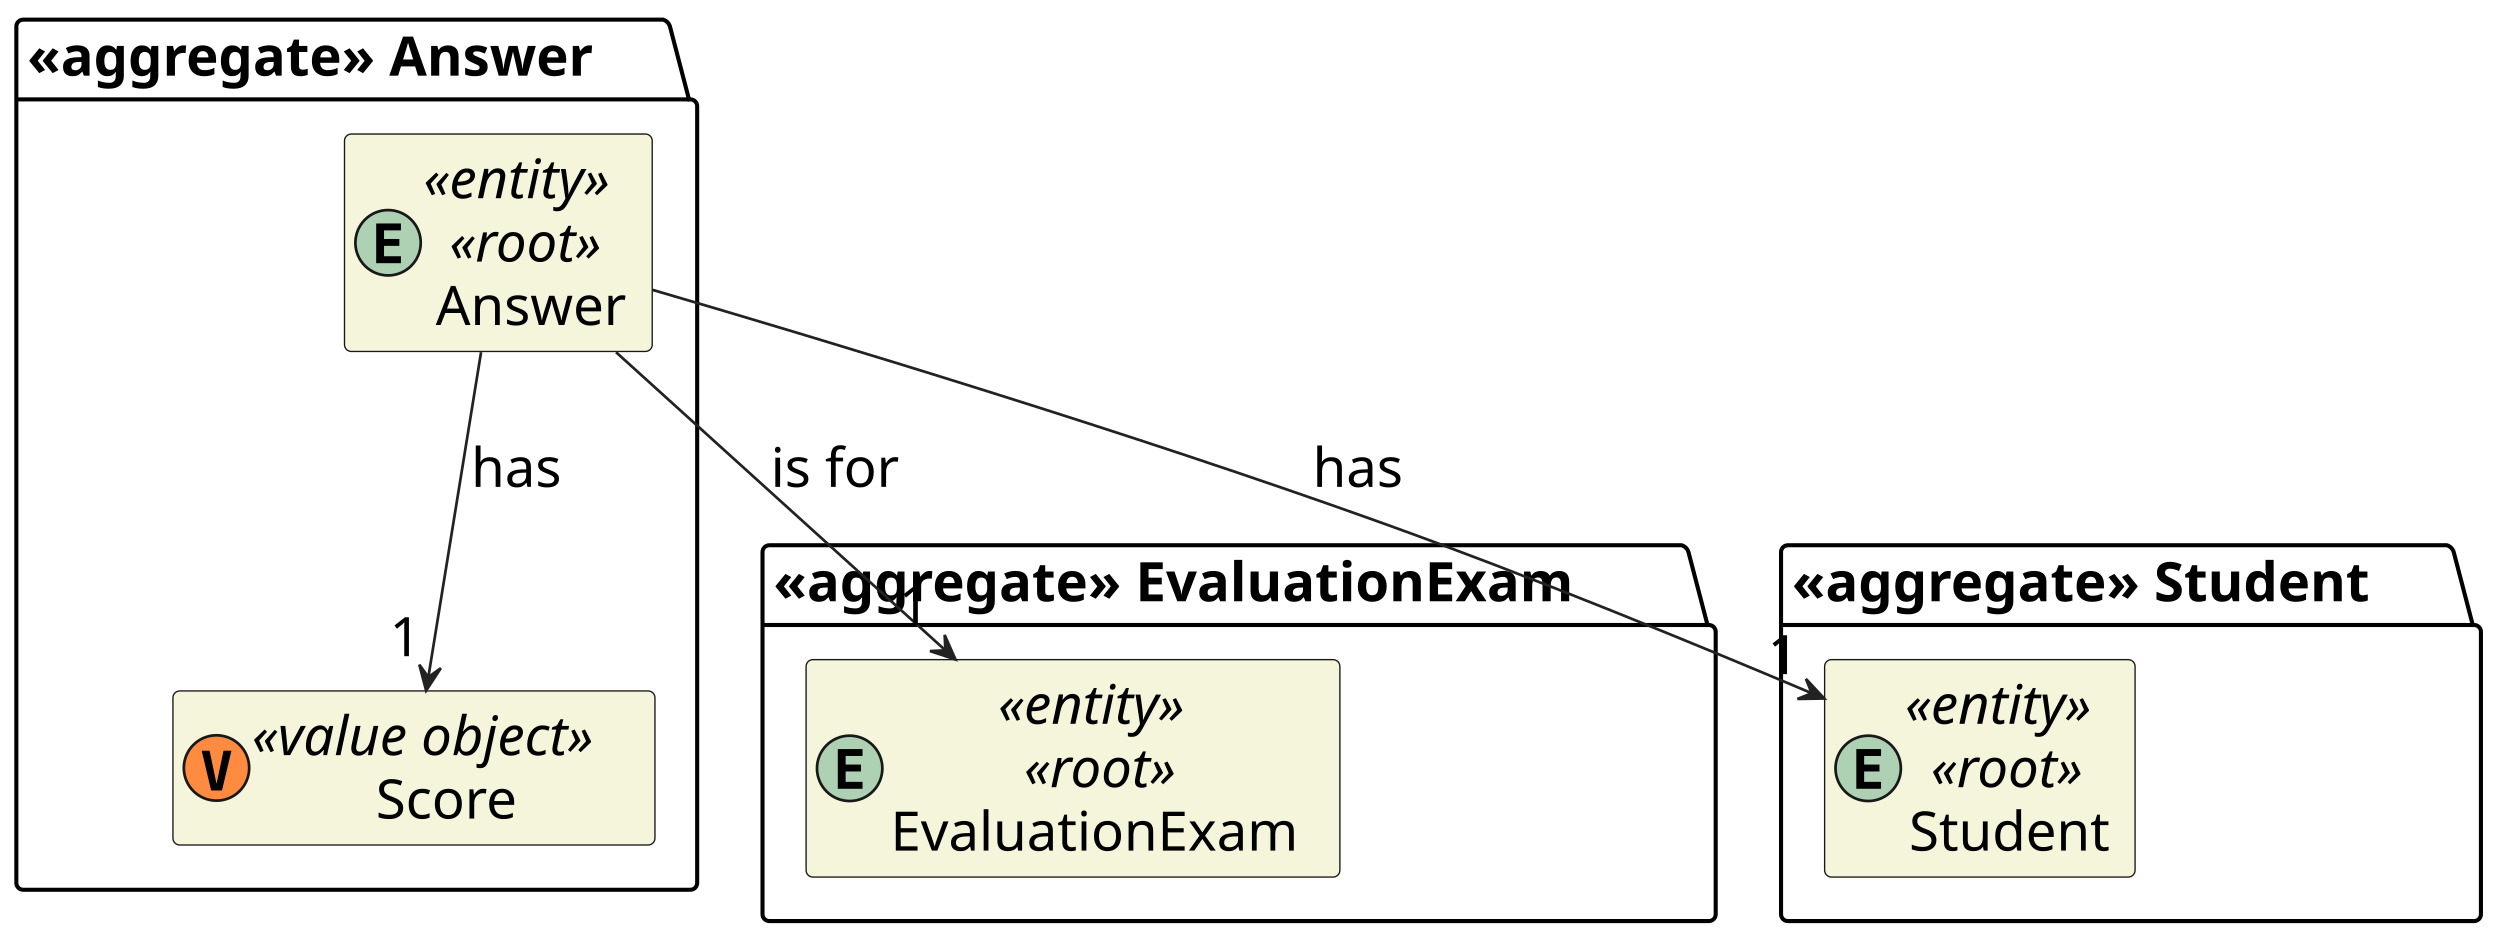
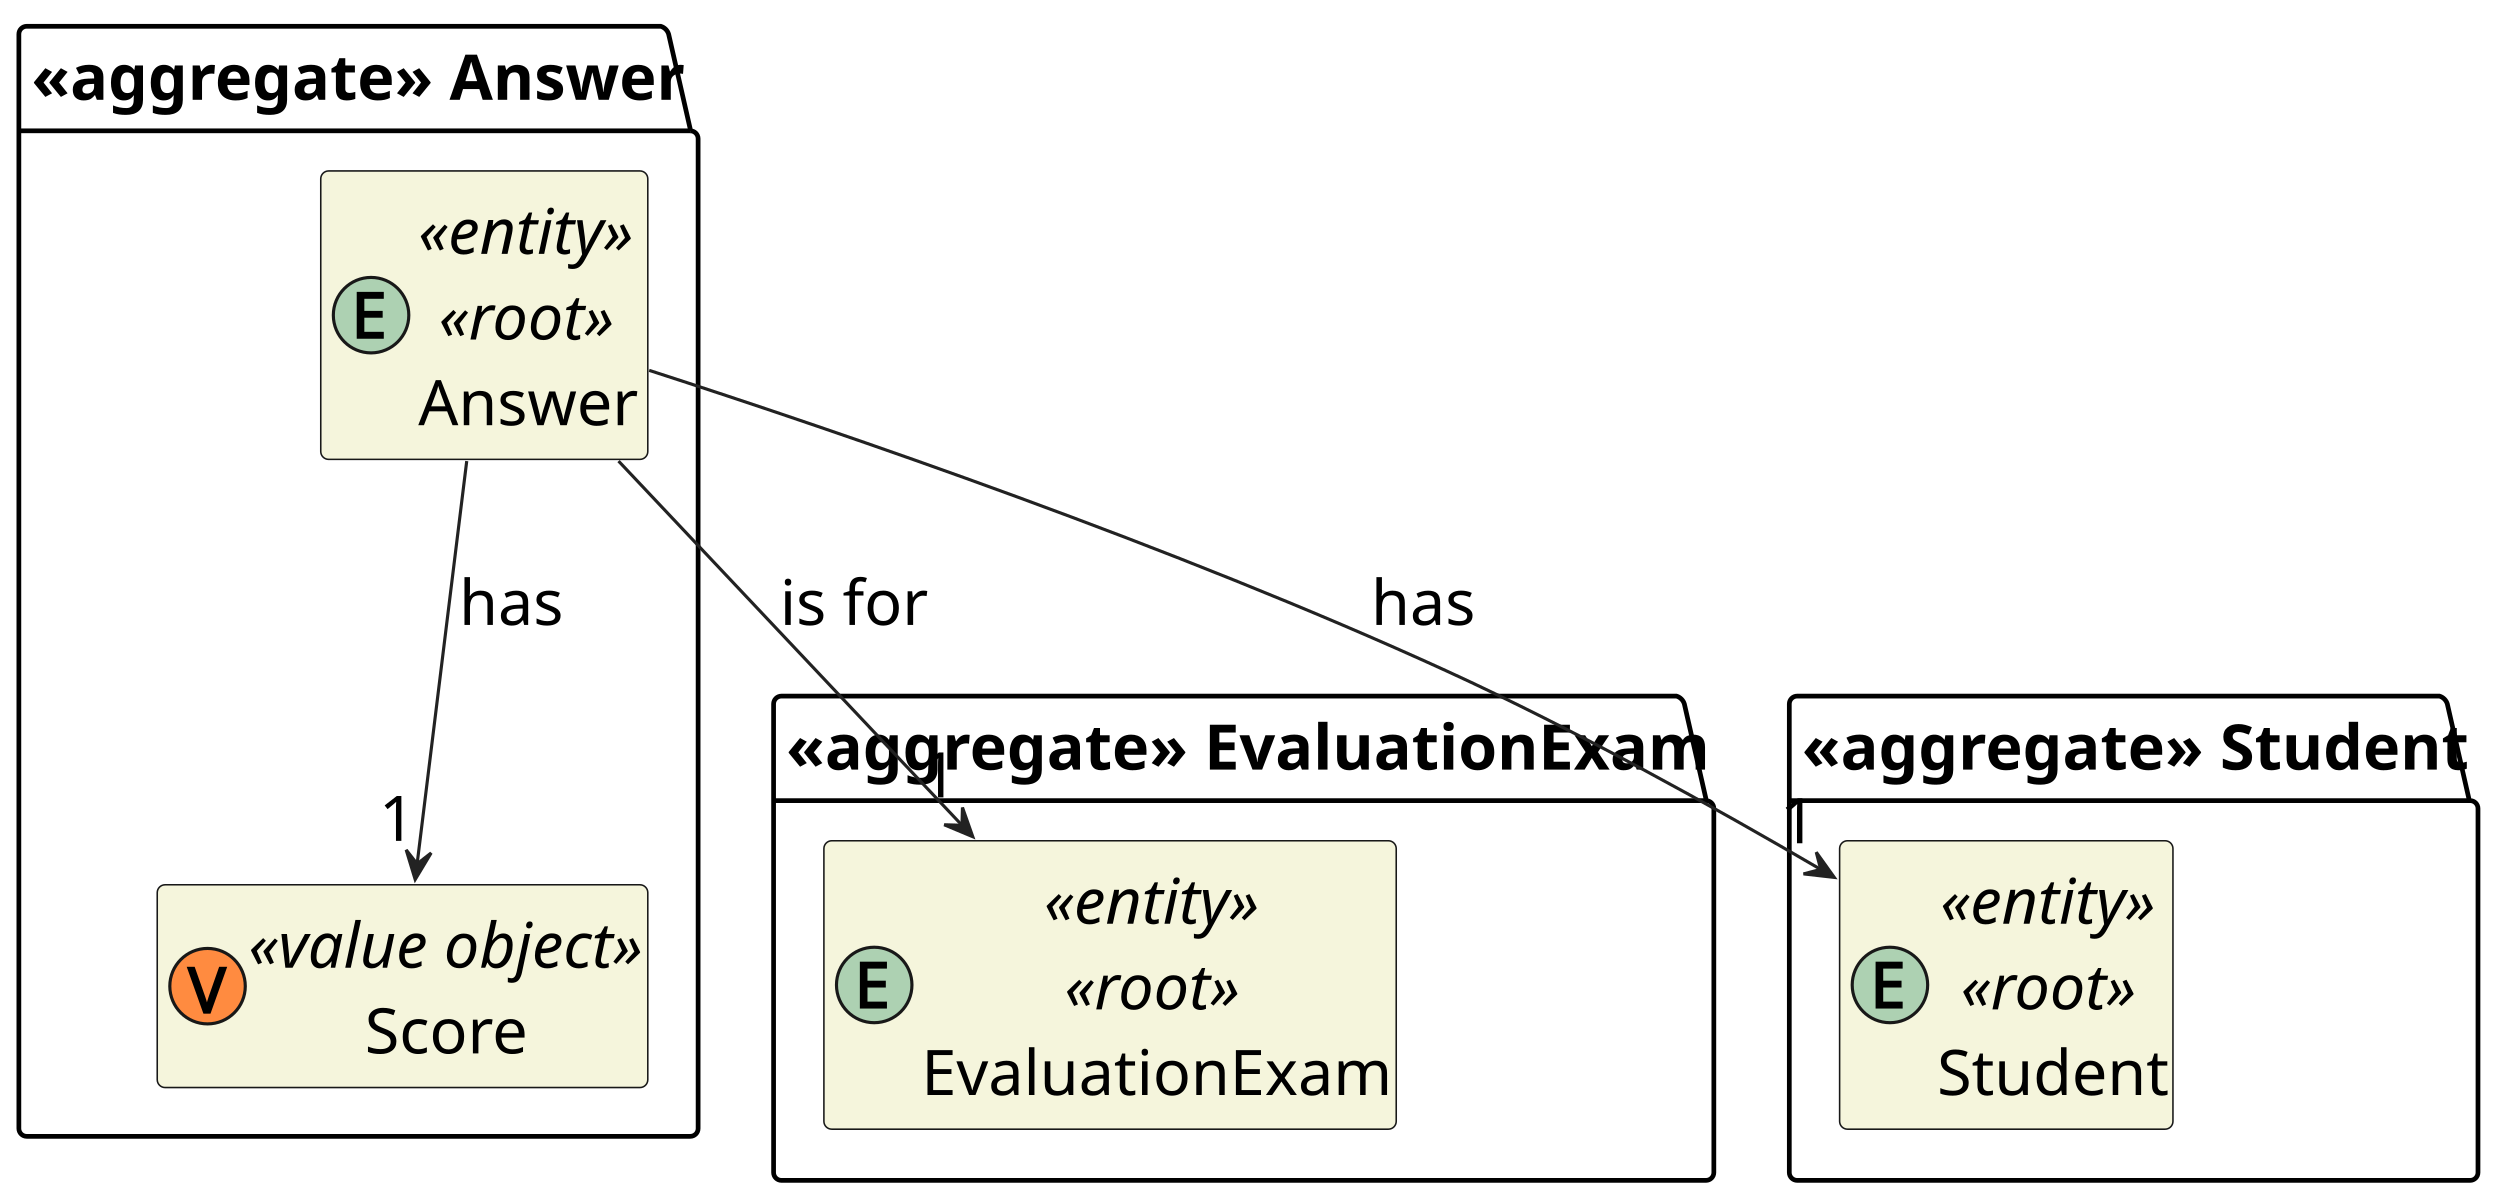
- <svg xmlns="http://www.w3.org/2000/svg" contentStyleType="text/css" height="345px" preserveAspectRatio="none" style="width:918px;height:345px;background:#FFFFFF;" version="1.1" viewBox="0 0 918 345" width="918px" zoomAndPan="magnify">
+ <svg xmlns="http://www.w3.org/2000/svg" contentStyleType="text/css" height="382px" preserveAspectRatio="none" style="width:795px;height:382px;background:#FFFFFF;" version="1.1" viewBox="0 0 795 382" width="795px" zoomAndPan="magnify">
  <defs />
  <g>
    <g id="cluster_&lt;&lt;aggregate&gt;&gt; EvaluationExam">
-       <path d="M282.5,200.217 L617.5,200.217 A3.75,3.75 0 0 1 620,202.717 L627,229.498 L627.5,229.498 A2.5,2.5 0 0 1 630,231.998 L630,335.717 A2.5,2.5 0 0 1 627.5,338.217 L282.5,338.217 A2.5,2.5 0 0 1 280,335.717 L280,202.717 A2.5,2.5 0 0 1 282.5,200.217 " fill="none" style="stroke:#000000;stroke-width:1.5;" />
-       <line style="stroke:#000000;stroke-width:1.5;" x1="280" x2="627" y1="229.498" y2="229.498" />
-       <text fill="#000000" font-family="sans-serif" font-size="20" font-weight="bold" lengthAdjust="spacing" textLength="334" x="284" y="220.781">«aggregate» EvaluationExam</text>
+       <path d="M248.5,221.36 L533.125,221.36 A3.75,3.75 0 0 1 535.625,223.86 L542.625,254.6 L542.5,254.6 A2.5,2.5 0 0 1 545,257.1 L545,372.86 A2.5,2.5 0 0 1 542.5,375.36 L248.5,375.36 A2.5,2.5 0 0 1 246,372.86 L246,223.86 A2.5,2.5 0 0 1 248.5,221.36 " fill="none" style="stroke:#000000;stroke-width:1.5;" />
+       <line style="stroke:#000000;stroke-width:1.5;" x1="246" x2="542.625" y1="254.6" y2="254.6" />
+       <text fill="#000000" font-family="sans-serif" font-size="20" font-weight="bold" lengthAdjust="spacing" textLength="283.625" x="250" y="244.74">«aggregate» EvaluationExam</text>
    </g>
    <g id="cluster_&lt;&lt;aggregate&gt;&gt; Student">
-       <path d="M656.5,200.217 L898.5,200.217 A3.75,3.75 0 0 1 901,202.717 L908,229.498 L908.5,229.498 A2.5,2.5 0 0 1 911,231.998 L911,335.717 A2.5,2.5 0 0 1 908.5,338.217 L656.5,338.217 A2.5,2.5 0 0 1 654,335.717 L654,202.717 A2.5,2.5 0 0 1 656.5,200.217 " fill="none" style="stroke:#000000;stroke-width:1.5;" />
-       <line style="stroke:#000000;stroke-width:1.5;" x1="654" x2="908" y1="229.498" y2="229.498" />
-       <text fill="#000000" font-family="sans-serif" font-size="20" font-weight="bold" lengthAdjust="spacing" textLength="241" x="658" y="220.781">«aggregate» Student</text>
+       <path d="M571.5,221.36 L775.75,221.36 A3.75,3.75 0 0 1 778.25,223.86 L785.25,254.6 L785.5,254.6 A2.5,2.5 0 0 1 788,257.1 L788,372.86 A2.5,2.5 0 0 1 785.5,375.36 L571.5,375.36 A2.5,2.5 0 0 1 569,372.86 L569,223.86 A2.5,2.5 0 0 1 571.5,221.36 " fill="none" style="stroke:#000000;stroke-width:1.5;" />
+       <line style="stroke:#000000;stroke-width:1.5;" x1="569" x2="785.25" y1="254.6" y2="254.6" />
+       <text fill="#000000" font-family="sans-serif" font-size="20" font-weight="bold" lengthAdjust="spacing" textLength="203.25" x="573" y="244.74">«aggregate» Student</text>
    </g>
    <g id="cluster_&lt;&lt;aggregate&gt;&gt; Answer">
-       <path d="M8.5,7.217 L243.5,7.217 A3.75,3.75 0 0 1 246,9.717 L253,36.498 L253.5,36.498 A2.5,2.5 0 0 1 256,38.998 L256,324.217 A2.5,2.5 0 0 1 253.5,326.717 L8.5,326.717 A2.5,2.5 0 0 1 6,324.217 L6,9.717 A2.5,2.5 0 0 1 8.5,7.217 " fill="none" style="stroke:#000000;stroke-width:1.5;" />
-       <line style="stroke:#000000;stroke-width:1.5;" x1="6" x2="253" y1="36.498" y2="36.498" />
-       <text fill="#000000" font-family="sans-serif" font-size="20" font-weight="bold" lengthAdjust="spacing" textLength="234" x="10" y="27.781">«aggregate» Answer</text>
+       <path d="M8.5,8.36 L210.125,8.36 A3.75,3.75 0 0 1 212.625,10.86 L219.625,41.6 L219.5,41.6 A2.5,2.5 0 0 1 222,44.1 L222,358.86 A2.5,2.5 0 0 1 219.5,361.36 L8.5,361.36 A2.5,2.5 0 0 1 6,358.86 L6,10.86 A2.5,2.5 0 0 1 8.5,8.36 " fill="none" style="stroke:#000000;stroke-width:1.5;" />
+       <line style="stroke:#000000;stroke-width:1.5;" x1="6" x2="219.625" y1="41.6" y2="41.6" />
+       <text fill="#000000" font-family="sans-serif" font-size="20" font-weight="bold" lengthAdjust="spacing" textLength="200.625" x="10" y="31.74">«aggregate» Answer</text>
    </g>
    <g id="elem_EvaluationExam">
-       <rect codeLine="30" fill="#F5F5DC" height="79.844" id="EvaluationExam" rx="2.5" ry="2.5" style="stroke:#181818;stroke-width:0.5;" width="196" x="296" y="242.217" />
-       <ellipse cx="312" cy="282.139" fill="#ADD1B2" rx="12" ry="12" style="stroke:#181818;stroke-width:1.0;" />
-       <path d="M316.719,289.639 L307.641,289.639 L307.641,275.06 L316.719,275.06 L316.719,277.592 L310.516,277.592 L310.516,280.748 L316.141,280.748 L316.141,283.279 L310.516,283.279 L310.516,287.092 L316.719,287.092 L316.719,289.639 Z " fill="#000000" />
-       <text fill="#000000" font-family="sans-serif" font-size="20" font-style="italic" lengthAdjust="spacing" textLength="83" x="366.5" y="265.781">«entity»</text>
-       <text fill="#000000" font-family="sans-serif" font-size="20" font-style="italic" lengthAdjust="spacing" textLength="64" x="376" y="289.062">«root»</text>
-       <text fill="#000000" font-family="sans-serif" font-size="20" lengthAdjust="spacing" textLength="162" x="327" y="312.344">EvaluationExam</text>
+       <rect codeLine="30" fill="#F5F5DC" height="91.72" id="EvaluationExam" rx="2.5" ry="2.5" style="stroke:#181818;stroke-width:0.5;" width="182" x="262" y="267.36" />
+       <ellipse cx="278" cy="313.22" fill="#ADD1B2" rx="12" ry="12" style="stroke:#181818;stroke-width:1.0;" />
+       <path d="M282.047,320.72 L273.438,320.72 L273.438,305.814 L282.047,305.814 L282.047,308.017 L275.859,308.017 L275.859,311.861 L281.688,311.861 L281.688,314.033 L275.859,314.033 L275.859,318.517 L282.047,318.517 L282.047,320.72 Z " fill="#000000" />
+       <text fill="#000000" font-family="sans-serif" font-size="20" font-style="italic" lengthAdjust="spacing" textLength="70" x="332" y="293.74">«entity»</text>
+       <text fill="#000000" font-family="sans-serif" font-size="20" font-style="italic" lengthAdjust="spacing" textLength="57" x="338.5" y="320.98">«root»</text>
+       <text fill="#000000" font-family="sans-serif" font-size="20" lengthAdjust="spacing" textLength="148" x="293" y="348.22">EvaluationExam</text>
    </g>
    <g id="elem_Student">
-       <rect codeLine="17" fill="#F5F5DC" height="79.844" id="Student" rx="2.5" ry="2.5" style="stroke:#181818;stroke-width:0.5;" width="114" x="670" y="242.217" />
-       <ellipse cx="686" cy="282.139" fill="#ADD1B2" rx="12" ry="12" style="stroke:#181818;stroke-width:1.0;" />
-       <path d="M690.719,289.639 L681.641,289.639 L681.641,275.06 L690.719,275.06 L690.719,277.592 L684.516,277.592 L684.516,280.748 L690.141,280.748 L690.141,283.279 L684.516,283.279 L684.516,287.092 L690.719,287.092 L690.719,289.639 Z " fill="#000000" />
-       <text fill="#000000" font-family="sans-serif" font-size="20" font-style="italic" lengthAdjust="spacing" textLength="83" x="699.5" y="265.781">«entity»</text>
-       <text fill="#000000" font-family="sans-serif" font-size="20" font-style="italic" lengthAdjust="spacing" textLength="64" x="709" y="289.062">«root»</text>
-       <text fill="#000000" font-family="sans-serif" font-size="20" lengthAdjust="spacing" textLength="80" x="701" y="312.344">Student</text>
+       <rect codeLine="17" fill="#F5F5DC" height="91.72" id="Student" rx="2.5" ry="2.5" style="stroke:#181818;stroke-width:0.5;" width="106" x="585" y="267.36" />
+       <ellipse cx="601" cy="313.22" fill="#ADD1B2" rx="12" ry="12" style="stroke:#181818;stroke-width:1.0;" />
+       <path d="M605.047,320.72 L596.438,320.72 L596.438,305.814 L605.047,305.814 L605.047,308.017 L598.859,308.017 L598.859,311.861 L604.688,311.861 L604.688,314.033 L598.859,314.033 L598.859,318.517 L605.047,318.517 L605.047,320.72 Z " fill="#000000" />
+       <text fill="#000000" font-family="sans-serif" font-size="20" font-style="italic" lengthAdjust="spacing" textLength="70" x="617" y="293.74">«entity»</text>
+       <text fill="#000000" font-family="sans-serif" font-size="20" font-style="italic" lengthAdjust="spacing" textLength="57" x="623.5" y="320.98">«root»</text>
+       <text fill="#000000" font-family="sans-serif" font-size="20" lengthAdjust="spacing" textLength="72" x="616" y="348.22">Student</text>
    </g>
    <g id="elem_Answer">
-       <rect codeLine="26" fill="#F5F5DC" height="79.844" id="Answer" rx="2.5" ry="2.5" style="stroke:#181818;stroke-width:0.5;" width="113" x="126.5" y="49.217" />
-       <ellipse cx="142.5" cy="89.139" fill="#ADD1B2" rx="12" ry="12" style="stroke:#181818;stroke-width:1.0;" />
-       <path d="M147.219,96.639 L138.141,96.639 L138.141,82.061 L147.219,82.061 L147.219,84.592 L141.016,84.592 L141.016,87.748 L146.641,87.748 L146.641,90.279 L141.016,90.279 L141.016,94.092 L147.219,94.092 L147.219,96.639 Z " fill="#000000" />
-       <text fill="#000000" font-family="sans-serif" font-size="20" font-style="italic" lengthAdjust="spacing" textLength="83" x="155.5" y="72.781">«entity»</text>
-       <text fill="#000000" font-family="sans-serif" font-size="20" font-style="italic" lengthAdjust="spacing" textLength="64" x="165" y="96.062">«root»</text>
-       <text fill="#000000" font-family="sans-serif" font-size="20" lengthAdjust="spacing" textLength="74" x="160" y="119.344">Answer</text>
+       <rect codeLine="26" fill="#F5F5DC" height="91.72" id="Answer" rx="2.5" ry="2.5" style="stroke:#181818;stroke-width:0.5;" width="104" x="102" y="54.36" />
+       <ellipse cx="118" cy="100.22" fill="#ADD1B2" rx="12" ry="12" style="stroke:#181818;stroke-width:1.0;" />
+       <path d="M122.047,107.72 L113.438,107.72 L113.438,92.814 L122.047,92.814 L122.047,95.017 L115.859,95.017 L115.859,98.861 L121.688,98.861 L121.688,101.032 L115.859,101.032 L115.859,105.517 L122.047,105.517 L122.047,107.72 Z " fill="#000000" />
+       <text fill="#000000" font-family="sans-serif" font-size="20" font-style="italic" lengthAdjust="spacing" textLength="70" x="133" y="80.74">«entity»</text>
+       <text fill="#000000" font-family="sans-serif" font-size="20" font-style="italic" lengthAdjust="spacing" textLength="57" x="139.5" y="107.98">«root»</text>
+       <text fill="#000000" font-family="sans-serif" font-size="20" lengthAdjust="spacing" textLength="70" x="133" y="135.22">Answer</text>
    </g>
    <g id="elem_Score">
-       <rect codeLine="28" fill="#F5F5DC" height="56.562" id="Score" rx="2.5" ry="2.5" style="stroke:#181818;stroke-width:0.5;" width="177" x="63.5" y="253.717" />
-       <ellipse cx="79.5" cy="281.998" fill="#FF8B40" rx="12" ry="12" style="stroke:#181818;stroke-width:1.0;" />
-       <path d="M79.516,287.842 L82.078,275.67 L84.984,275.67 L81.516,290.248 L77.531,290.248 L74.062,275.67 L76.953,275.67 L79.516,287.842 Z " fill="#000000" />
-       <text fill="#000000" font-family="sans-serif" font-size="20" font-style="italic" lengthAdjust="spacing" textLength="147" x="92.5" y="277.281">«value object»</text>
-       <text fill="#000000" font-family="sans-serif" font-size="20" lengthAdjust="spacing" textLength="56" x="138" y="300.562">Score</text>
+       <rect codeLine="28" fill="#F5F5DC" height="64.48" id="Score" rx="2.5" ry="2.5" style="stroke:#181818;stroke-width:0.5;" width="156" x="50" y="281.36" />
+       <ellipse cx="66" cy="313.6" fill="#FF8B40" rx="12" ry="12" style="stroke:#181818;stroke-width:1.0;" />
+       <path d="M72.25,307.444 L66.938,322.35 L64.688,322.35 L59.375,307.444 L61.906,307.444 L65.203,316.803 Q65.422,317.397 65.578,317.944 Q65.75,318.491 65.875,318.991 Q66.016,319.475 65.812,319.522 Q65.594,319.491 65.734,318.975 Q65.875,318.459 66.047,317.928 Q66.219,317.381 66.422,316.772 L69.688,307.444 L72.25,307.444 Z " fill="#000000" />
+       <text fill="#000000" font-family="sans-serif" font-size="20" font-style="italic" lengthAdjust="spacing" textLength="126" x="79" y="307.74">«value object»</text>
+       <text fill="#000000" font-family="sans-serif" font-size="20" lengthAdjust="spacing" textLength="52" x="116" y="334.98">Score</text>
    </g>
    <g id="link_Answer_Student">
-       <path codeLine="32" d="M239.54,106.427 C304.75,125.487 414.92,158.757 508,192.217 C561.66,211.507 621.58,236.067 665.16,254.507 " fill="none" id="Answer-to-Student" style="stroke:#222222;stroke-width:1.0;" />
-       <polygon fill="#222222" points="669.86,256.497,663.144,249.293,665.259,254.539,660.012,256.654,669.86,256.497" style="stroke:#222222;stroke-width:1.0;" />
-       <text fill="#000000" font-family="sans-serif" font-size="20" lengthAdjust="spacing" textLength="35" x="482" y="178.781">has</text>
-       <text fill="#000000" font-family="sans-serif" font-size="20" lengthAdjust="spacing" textLength="13" x="649.104" y="247.552">1</text>
+       <path codeLine="32" d="M206.43,117.77 C268.18,137.72 373.32,173.69 460,213.36 C500.9,232.08 545.1,256.64 579.22,276.61 " fill="none" id="Answer-to-Student" style="stroke:#222222;stroke-width:1.0;" />
+       <polygon fill="#222222" points="583.3,279.01,577.569,271,578.99,276.476,573.514,277.896,583.3,279.01" style="stroke:#222222;stroke-width:1.0;" />
+       <text fill="#000000" font-family="sans-serif" font-size="20" lengthAdjust="spacing" textLength="33" x="436" y="198.74">has</text>
+       <text fill="#000000" font-family="sans-serif" font-size="20" lengthAdjust="spacing" textLength="11" x="566.065" y="268.15">1</text>
    </g>
    <g id="link_Answer_EvaluationExam">
-       <path codeLine="33" d="M226.21,129.327 C261.34,161.127 310.83,205.927 346.96,238.627 " fill="none" id="Answer-to-EvaluationExam" style="stroke:#222222;stroke-width:1.0;" />
-       <polygon fill="#222222" points="350.85,242.157,346.873,233.147,347.147,238.797,341.497,239.071,350.85,242.157" style="stroke:#222222;stroke-width:1.0;" />
-       <text fill="#000000" font-family="sans-serif" font-size="20" lengthAdjust="spacing" textLength="49" x="283" y="178.781">is for</text>
-       <text fill="#000000" font-family="sans-serif" font-size="20" lengthAdjust="spacing" textLength="13" x="329.937" y="229.539">1</text>
+       <path codeLine="33" d="M196.69,146.62 C228.82,180.7 272.85,227.37 305.98,262.51 " fill="none" id="Answer-to-EvaluationExam" style="stroke:#222222;stroke-width:1.0;" />
+       <polygon fill="#222222" points="309.34,266.07,306.066,256.781,305.906,262.436,300.252,262.276,309.34,266.07" style="stroke:#222222;stroke-width:1.0;" />
+       <text fill="#000000" font-family="sans-serif" font-size="20" lengthAdjust="spacing" textLength="47" x="248" y="198.74">is for</text>
+       <text fill="#000000" font-family="sans-serif" font-size="20" lengthAdjust="spacing" textLength="11" x="292.914" y="253.564">1</text>
    </g>
    <g id="link_Answer_Score">
-       <path codeLine="35" d="M176.65,129.327 C170.95,164.447 162.68,215.417 157.32,248.447 " fill="none" id="Answer-to-Score" style="stroke:#222222;stroke-width:1.0;" />
-       <polygon fill="#222222" points="156.48,253.587,161.87,245.344,157.281,248.651,153.974,244.062,156.48,253.587" style="stroke:#222222;stroke-width:1.0;" />
-       <text fill="#000000" font-family="sans-serif" font-size="20" lengthAdjust="spacing" textLength="35" x="173" y="178.781">has</text>
-       <text fill="#000000" font-family="sans-serif" font-size="20" lengthAdjust="spacing" textLength="13" x="143.063" y="240.949">1</text>
+       <path codeLine="35" d="M148.42,146.62 C143.7,184.97 137,239.29 132.59,275.15 " fill="none" id="Answer-to-Score" style="stroke:#222222;stroke-width:1.0;" />
+       <polygon fill="#222222" points="132.03,279.68,137.103,271.238,132.643,274.718,129.164,270.257,132.03,279.68" style="stroke:#222222;stroke-width:1.0;" />
+       <text fill="#000000" font-family="sans-serif" font-size="20" lengthAdjust="spacing" textLength="33" x="146" y="198.74">has</text>
+       <text fill="#000000" font-family="sans-serif" font-size="20" lengthAdjust="spacing" textLength="11" x="120.544" y="267.402">1</text>
    </g>
  </g>
</svg>
